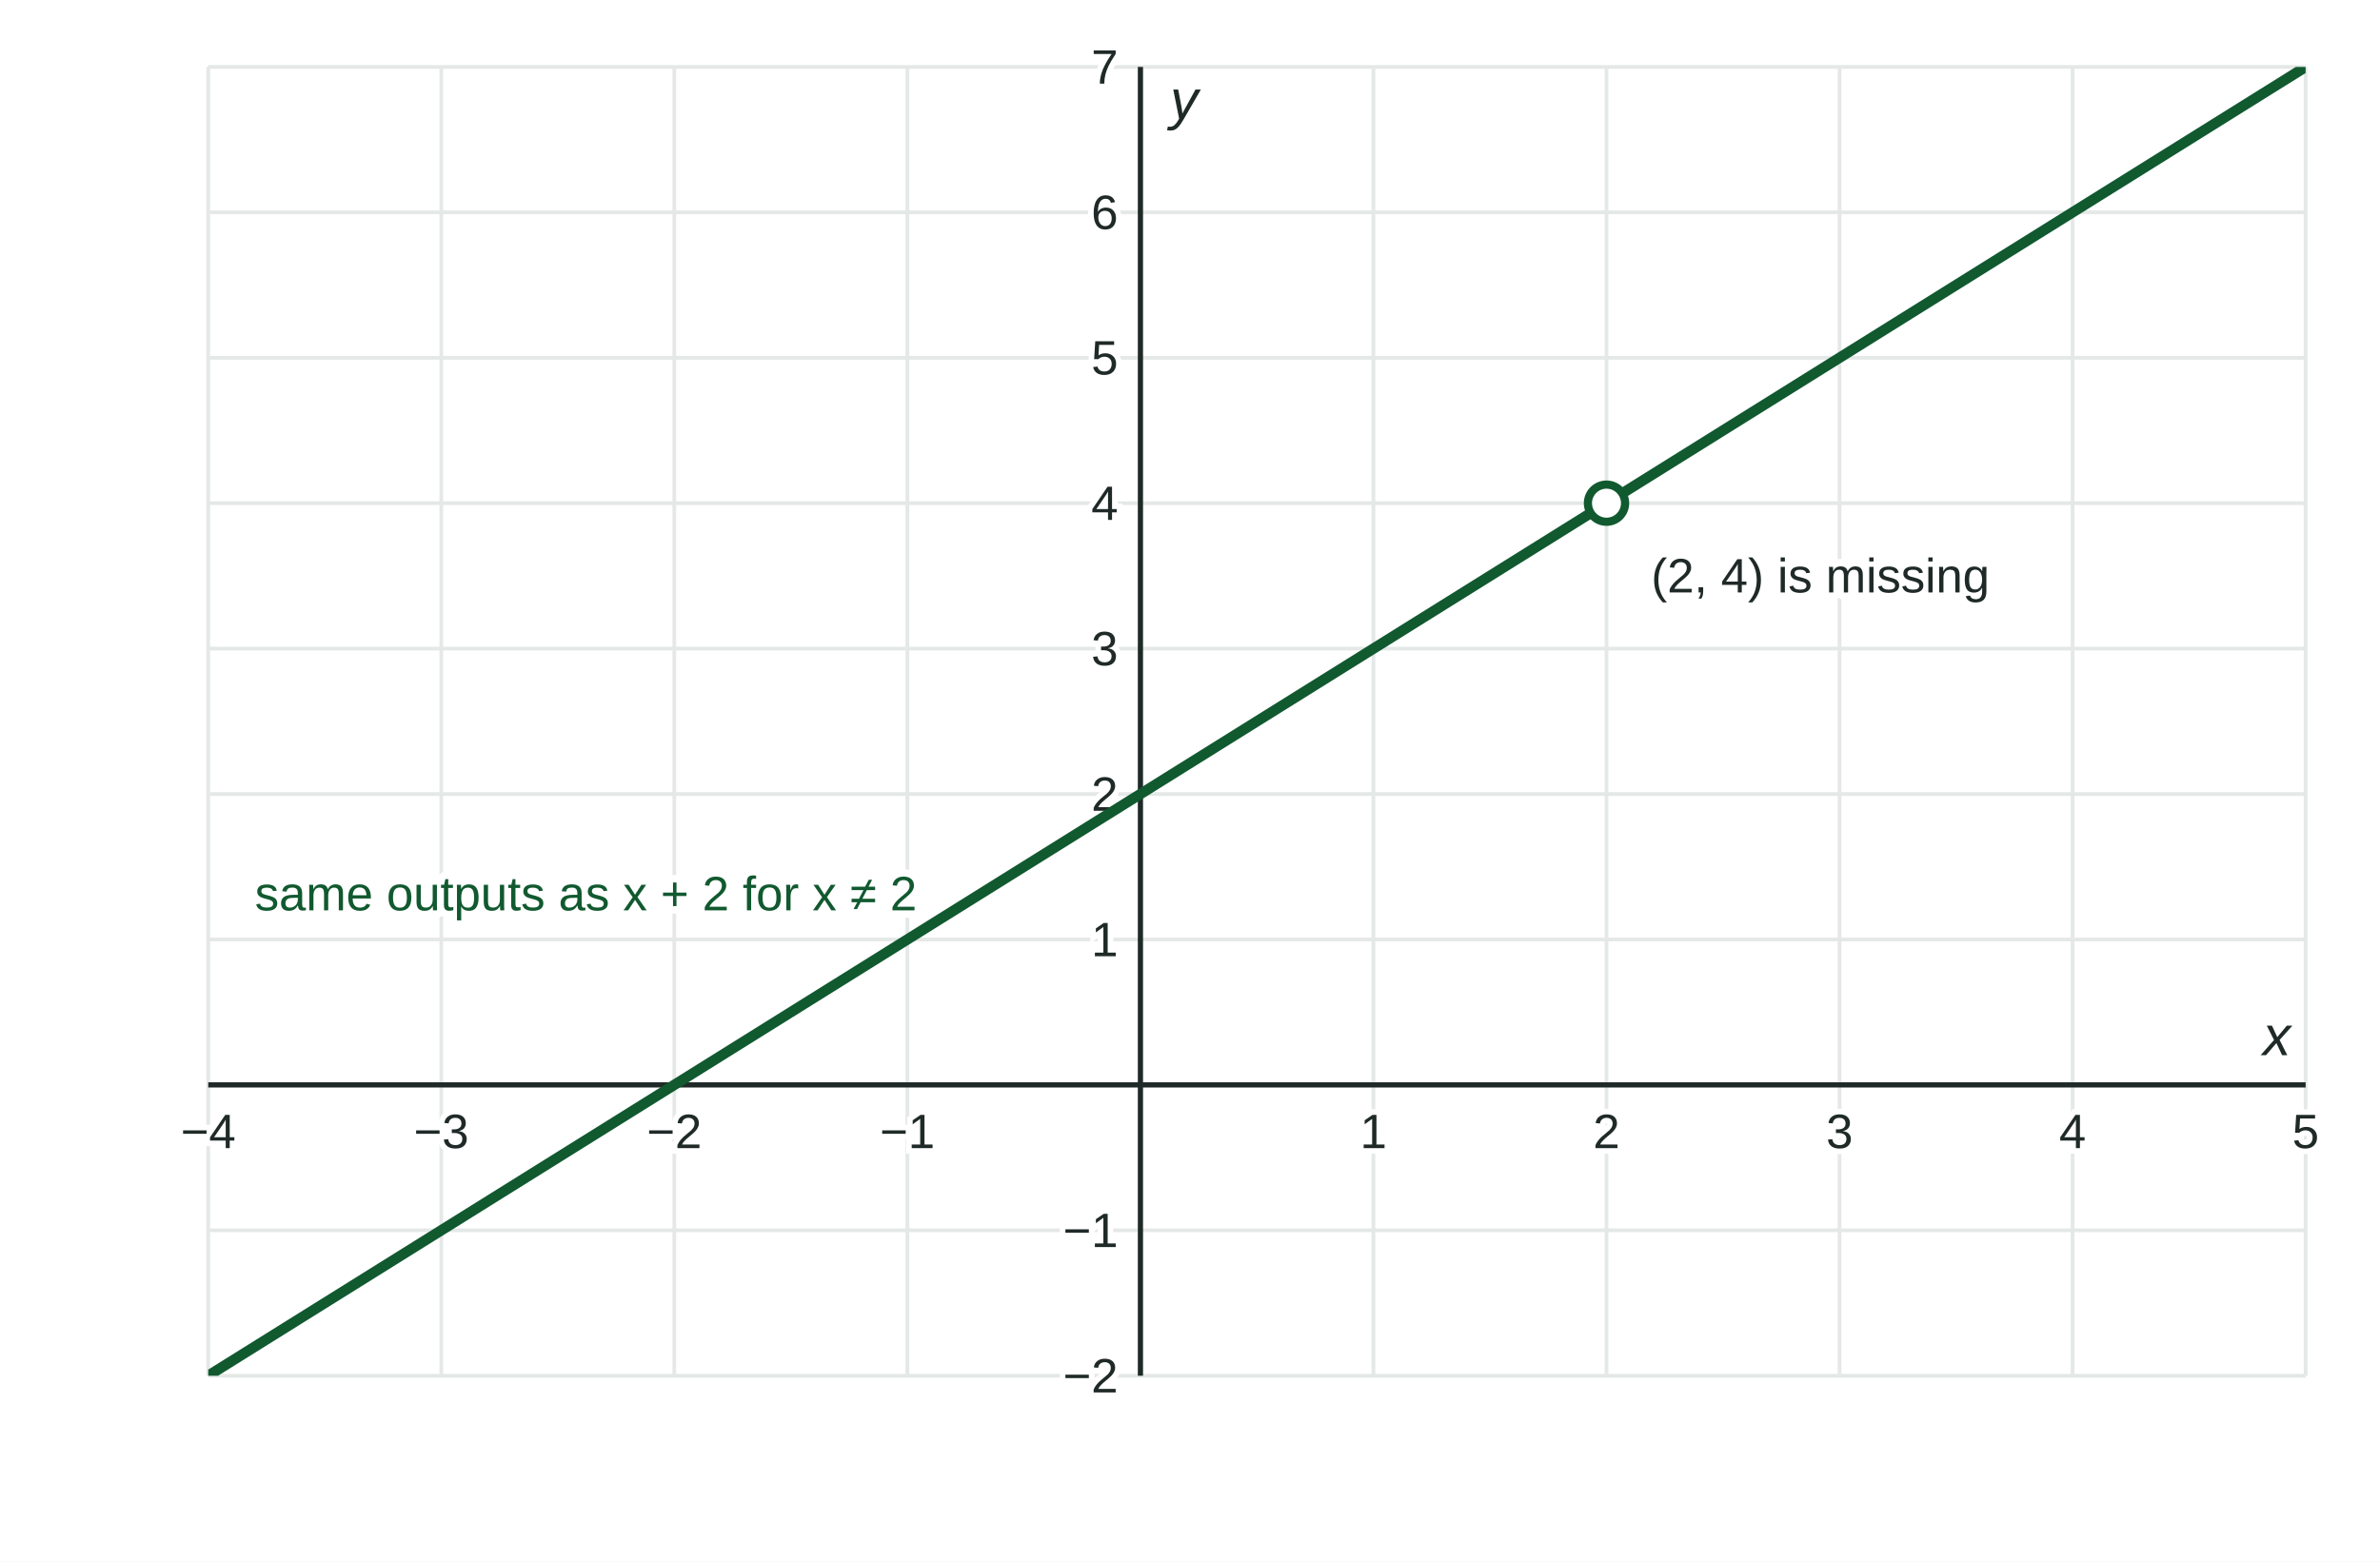
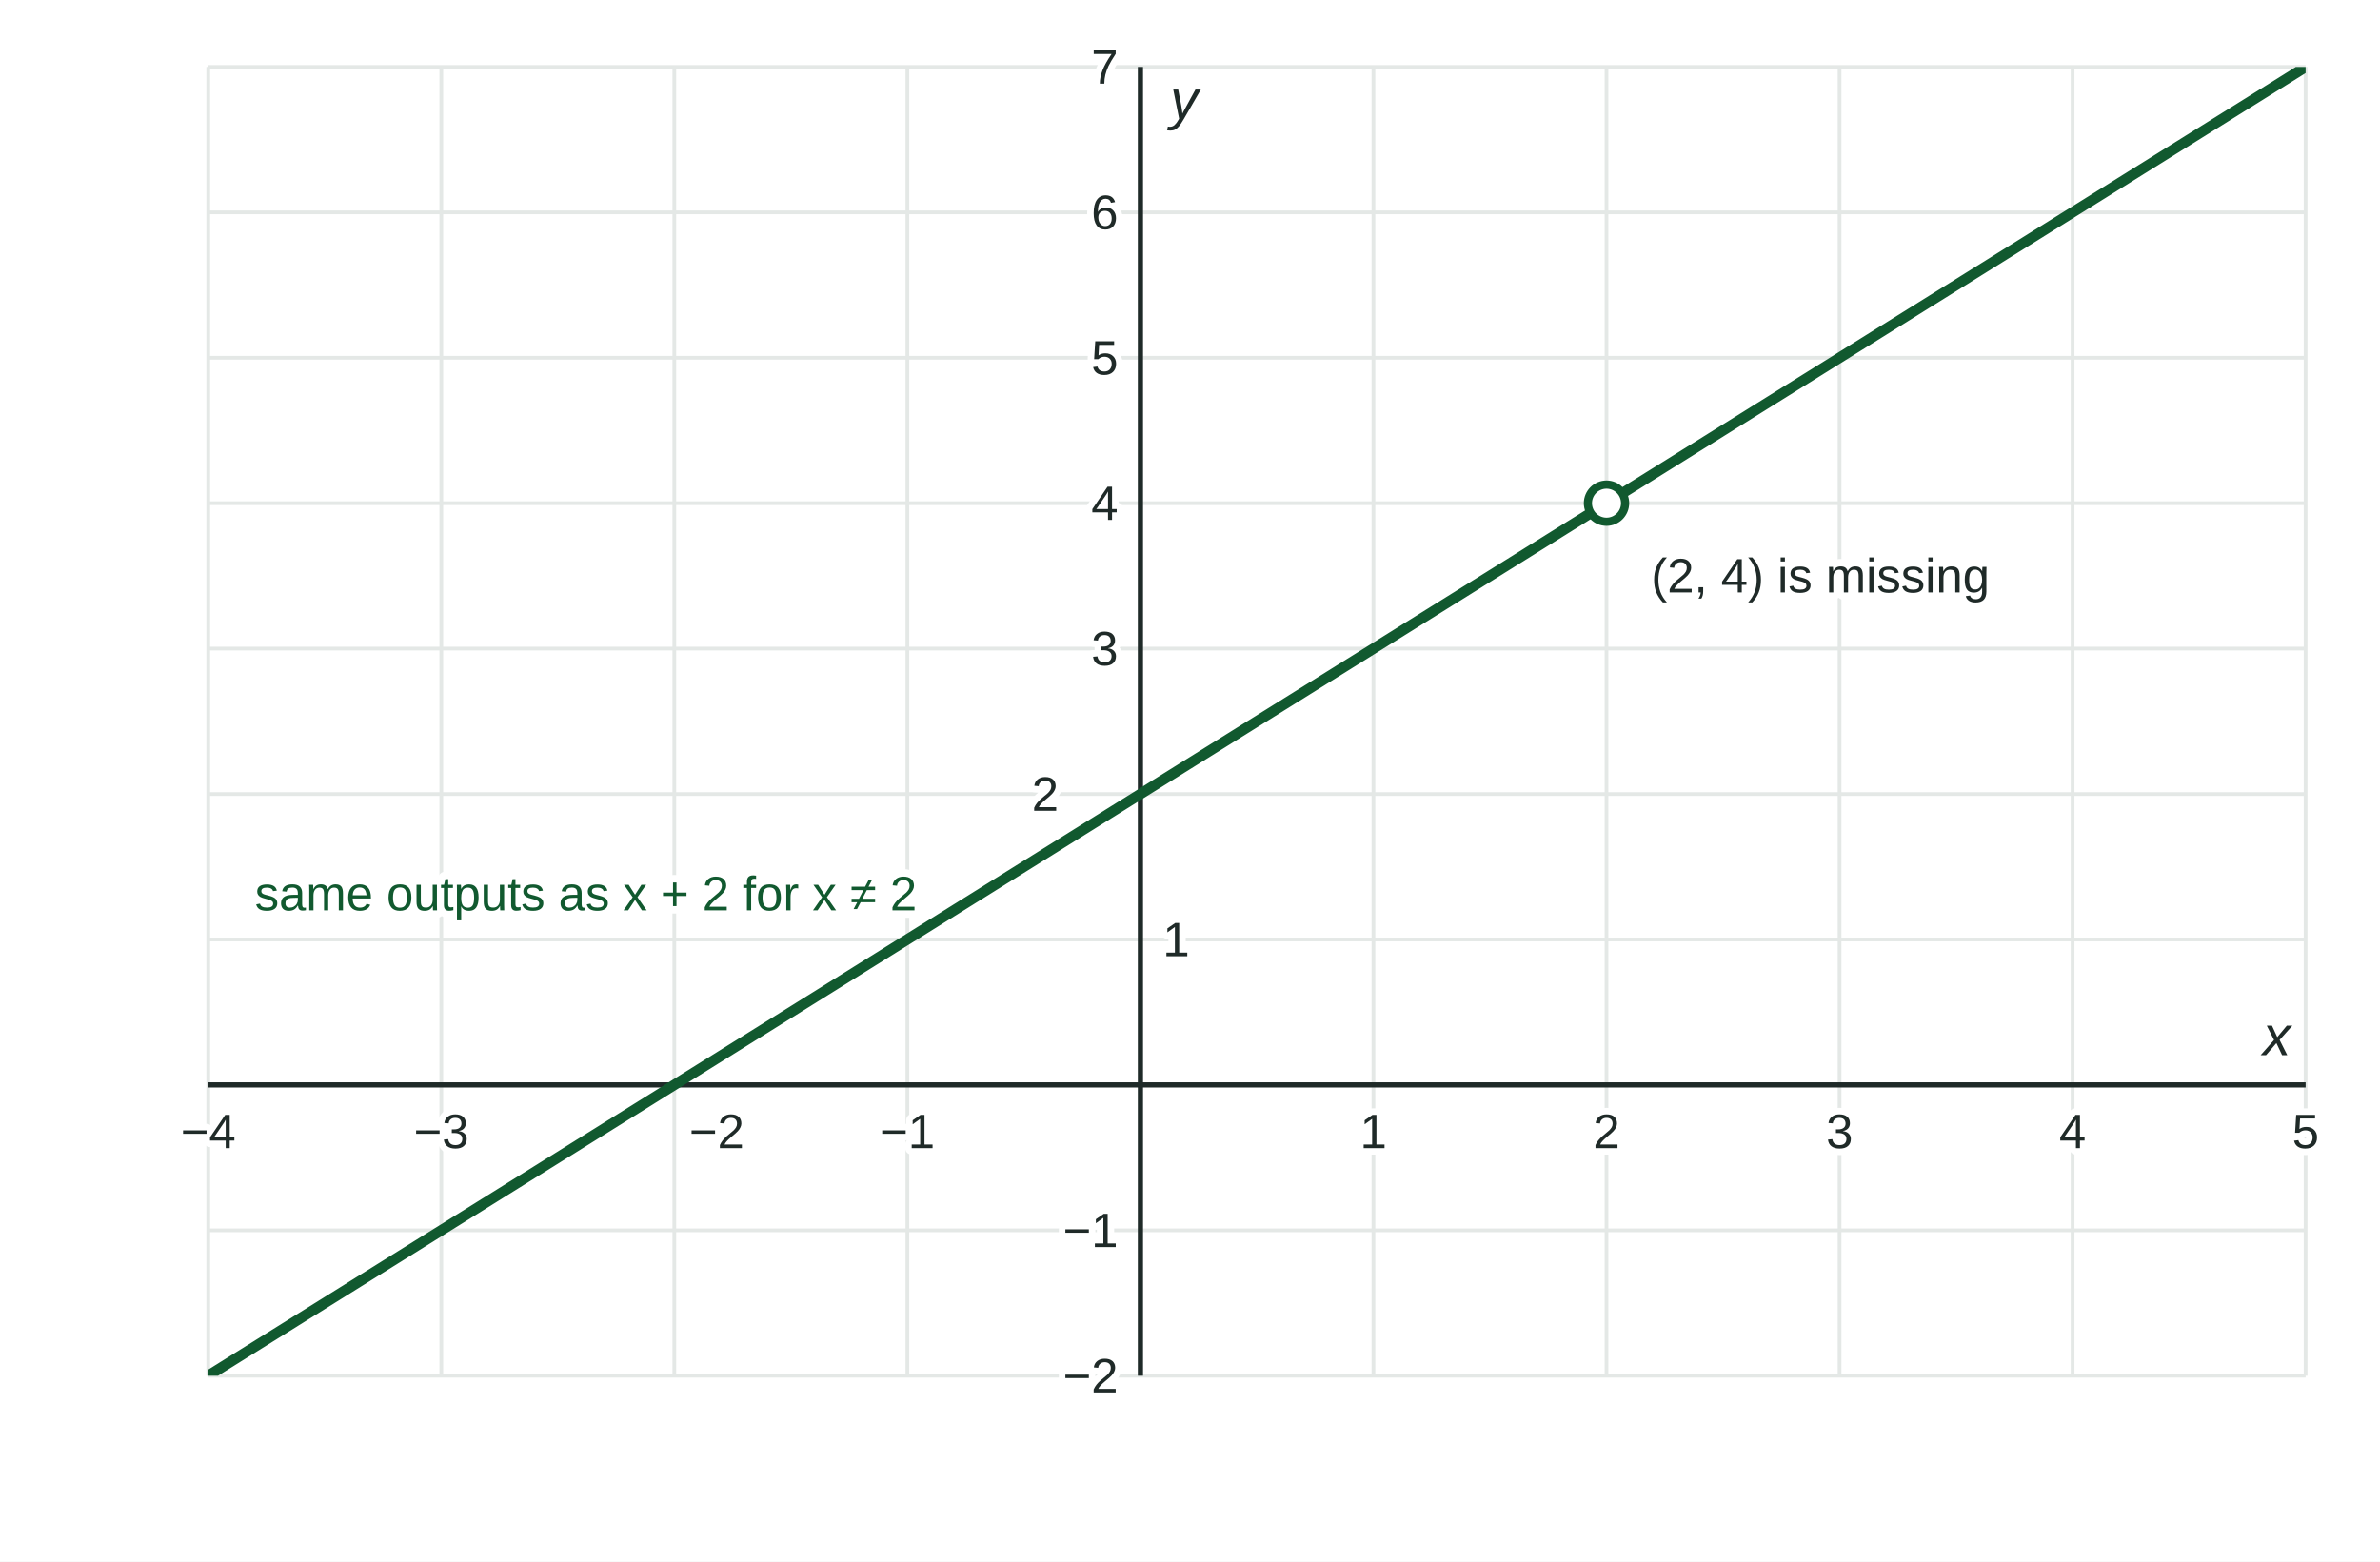
<svg xmlns="http://www.w3.org/2000/svg" width="640" height="420" viewBox="0 0 640 420" role="img" aria-labelledby="t d" font-family="Arial, Helvetica, sans-serif">
  <rect width="640" height="420" fill="#FFFFFF" />
  <clipPath id="c">
    <rect x="56" y="18" width="564" height="352" />
  </clipPath>
  <line x1="56" y1="18" x2="56" y2="370" stroke="#E4E8E6" stroke-width="1" />
  <line x1="118.67" y1="18" x2="118.67" y2="370" stroke="#E4E8E6" stroke-width="1" />
  <line x1="181.33" y1="18" x2="181.33" y2="370" stroke="#E4E8E6" stroke-width="1" />
  <line x1="244" y1="18" x2="244" y2="370" stroke="#E4E8E6" stroke-width="1" />
  <line x1="306.67" y1="18" x2="306.67" y2="370" stroke="#E4E8E6" stroke-width="1" />
  <line x1="369.33" y1="18" x2="369.33" y2="370" stroke="#E4E8E6" stroke-width="1" />
  <line x1="432" y1="18" x2="432" y2="370" stroke="#E4E8E6" stroke-width="1" />
  <line x1="494.67" y1="18" x2="494.67" y2="370" stroke="#E4E8E6" stroke-width="1" />
  <line x1="557.33" y1="18" x2="557.33" y2="370" stroke="#E4E8E6" stroke-width="1" />
  <line x1="620" y1="18" x2="620" y2="370" stroke="#E4E8E6" stroke-width="1" />
  <line x1="56" y1="370" x2="620" y2="370" stroke="#E4E8E6" stroke-width="1" />
  <line x1="56" y1="330.89" x2="620" y2="330.89" stroke="#E4E8E6" stroke-width="1" />
  <line x1="56" y1="291.78" x2="620" y2="291.78" stroke="#E4E8E6" stroke-width="1" />
  <line x1="56" y1="252.67" x2="620" y2="252.67" stroke="#E4E8E6" stroke-width="1" />
  <line x1="56" y1="213.56" x2="620" y2="213.56" stroke="#E4E8E6" stroke-width="1" />
  <line x1="56" y1="174.44" x2="620" y2="174.44" stroke="#E4E8E6" stroke-width="1" />
  <line x1="56" y1="135.33" x2="620" y2="135.33" stroke="#E4E8E6" stroke-width="1" />
  <line x1="56" y1="96.22" x2="620" y2="96.22" stroke="#E4E8E6" stroke-width="1" />
  <line x1="56" y1="57.11" x2="620" y2="57.11" stroke="#E4E8E6" stroke-width="1" />
  <line x1="56" y1="18" x2="620" y2="18" stroke="#E4E8E6" stroke-width="1" />
  <line x1="56" y1="291.78" x2="620" y2="291.78" stroke="#1F2A28" stroke-width="1.4" />
  <line x1="306.67" y1="18" x2="306.67" y2="370" stroke="#1F2A28" stroke-width="1.4" />
-   <text x="56" y="308.78" font-size="13" fill="#1F2A28" text-anchor="middle" paint-order="stroke" stroke="#FFFFFF" stroke-width="3">−4</text>
-   <text x="118.67" y="308.78" font-size="13" fill="#1F2A28" text-anchor="middle" paint-order="stroke" stroke="#FFFFFF" stroke-width="3">−3</text>
-   <text x="181.33" y="308.78" font-size="13" fill="#1F2A28" text-anchor="middle" paint-order="stroke" stroke="#FFFFFF" stroke-width="3">−2</text>
-   <text x="244" y="308.78" font-size="13" fill="#1F2A28" text-anchor="middle" paint-order="stroke" stroke="#FFFFFF" stroke-width="3">−1</text>
-   <text x="369.33" y="308.78" font-size="13" fill="#1F2A28" text-anchor="middle" paint-order="stroke" stroke="#FFFFFF" stroke-width="3">1</text>
-   <text x="432" y="308.78" font-size="13" fill="#1F2A28" text-anchor="middle" paint-order="stroke" stroke="#FFFFFF" stroke-width="3">2</text>
-   <text x="494.67" y="308.78" font-size="13" fill="#1F2A28" text-anchor="middle" paint-order="stroke" stroke="#FFFFFF" stroke-width="3">3</text>
-   <text x="557.33" y="308.78" font-size="13" fill="#1F2A28" text-anchor="middle" paint-order="stroke" stroke="#FFFFFF" stroke-width="3">4</text>
-   <text x="620" y="308.78" font-size="13" fill="#1F2A28" text-anchor="middle" paint-order="stroke" stroke="#FFFFFF" stroke-width="3">5</text>
-   <text x="300.67" y="374.5" font-size="13" fill="#1F2A28" text-anchor="end" paint-order="stroke" stroke="#FFFFFF" stroke-width="3">−2</text>
-   <text x="300.67" y="335.39" font-size="13" fill="#1F2A28" text-anchor="end" paint-order="stroke" stroke="#FFFFFF" stroke-width="3">−1</text>
-   <text x="300.67" y="257.17" font-size="13" fill="#1F2A28" text-anchor="end" paint-order="stroke" stroke="#FFFFFF" stroke-width="3">1</text>
-   <text x="300.67" y="218.06" font-size="13" fill="#1F2A28" text-anchor="end" paint-order="stroke" stroke="#FFFFFF" stroke-width="3">2</text>
-   <text x="300.67" y="178.94" font-size="13" fill="#1F2A28" text-anchor="end" paint-order="stroke" stroke="#FFFFFF" stroke-width="3">3</text>
-   <text x="300.67" y="139.83" font-size="13" fill="#1F2A28" text-anchor="end" paint-order="stroke" stroke="#FFFFFF" stroke-width="3">4</text>
-   <text x="300.67" y="100.72" font-size="13" fill="#1F2A28" text-anchor="end" paint-order="stroke" stroke="#FFFFFF" stroke-width="3">5</text>
-   <text x="300.67" y="61.61" font-size="13" fill="#1F2A28" text-anchor="end" paint-order="stroke" stroke="#FFFFFF" stroke-width="3">6</text>
-   <text x="300.67" y="22.5" font-size="13" fill="#1F2A28" text-anchor="end" paint-order="stroke" stroke="#FFFFFF" stroke-width="3">7</text>
  <text x="616" y="283.78" font-size="15" fill="#1F2A28" text-anchor="end" font-style="italic">x</text>
  <text x="314.67" y="32" font-size="15" fill="#1F2A28" font-style="italic">y</text>
  <g clip-path="url(#c)">
    <polyline points="56,370 56.47,369.71 56.94,369.41 57.41,369.12 57.88,368.83 58.35,368.53 58.82,368.24 59.29,367.95 59.76,367.65 60.23,367.36 60.7,367.07 61.17,366.77 61.64,366.48 62.11,366.19 62.58,365.89 63.05,365.6 63.52,365.31 63.99,365.01 64.46,364.72 64.93,364.43 65.4,364.13 65.87,363.84 66.34,363.55 66.81,363.25 67.28,362.96 67.75,362.67 68.22,362.37 68.69,362.08 69.16,361.79 69.63,361.49 70.1,361.2 70.57,360.91 71.04,360.61 71.51,360.32 71.98,360.03 72.45,359.73 72.92,359.44 73.39,359.15 73.86,358.85 74.33,358.56 74.8,358.27 75.27,357.97 75.74,357.68 76.21,357.39 76.68,357.09 77.15,356.8 77.62,356.51 78.09,356.21 78.56,355.92 79.03,355.63 79.5,355.33 79.97,355.04 80.44,354.75 80.91,354.45 81.38,354.16 81.85,353.87 82.32,353.57 82.79,353.28 83.26,352.99 83.73,352.69 84.2,352.4 84.67,352.11 85.14,351.81 85.61,351.52 86.08,351.23 86.55,350.93 87.02,350.64 87.49,350.35 87.96,350.05 88.43,349.76 88.9,349.47 89.37,349.17 89.84,348.88 90.31,348.59 90.78,348.29 91.25,348 91.72,347.71 92.19,347.41 92.66,347.12 93.13,346.83 93.6,346.53 94.07,346.24 94.54,345.95 95.01,345.65 95.48,345.36 95.95,345.07 96.42,344.77 96.89,344.48 97.36,344.19 97.83,343.89 98.3,343.6 98.77,343.31 99.24,343.01 99.71,342.72 100.18,342.43 100.65,342.13 101.12,341.84 101.59,341.55 102.06,341.25 102.53,340.96 103,340.67 103.47,340.37 103.94,340.08 104.41,339.79 104.88,339.49 105.35,339.2 105.82,338.91 106.29,338.61 106.76,338.32 107.23,338.03 107.7,337.73 108.17,337.44 108.64,337.15 109.11,336.85 109.58,336.56 110.05,336.27 110.52,335.97 110.99,335.68 111.46,335.39 111.93,335.09 112.4,334.8 112.87,334.51 113.34,334.21 113.81,333.92 114.28,333.63 114.75,333.33 115.22,333.04 115.69,332.75 116.16,332.45 116.63,332.16 117.1,331.87 117.57,331.57 118.04,331.28 118.51,330.99 118.98,330.69 119.45,330.4 119.92,330.11 120.39,329.81 120.86,329.52 121.33,329.23 121.8,328.93 122.27,328.64 122.74,328.35 123.21,328.05 123.68,327.76 124.15,327.47 124.62,327.17 125.09,326.88 125.56,326.59 126.03,326.29 126.5,326 126.97,325.71 127.44,325.41 127.91,325.12 128.38,324.83 128.85,324.53 129.32,324.24 129.79,323.95 130.26,323.65 130.73,323.36 131.2,323.07 131.67,322.77 132.14,322.48 132.61,322.19 133.08,321.89 133.55,321.6 134.02,321.31 134.49,321.01 134.96,320.72 135.43,320.43 135.9,320.13 136.37,319.84 136.84,319.55 137.31,319.25 137.78,318.96 138.25,318.67 138.72,318.37 139.19,318.08 139.66,317.79 140.13,317.49 140.6,317.2 141.07,316.91 141.54,316.61 142.01,316.32 142.48,316.03 142.95,315.73 143.42,315.44 143.89,315.15 144.36,314.85 144.83,314.56 145.3,314.27 145.77,313.97 146.24,313.68 146.71,313.39 147.18,313.09 147.65,312.8 148.12,312.51 148.59,312.21 149.06,311.92 149.53,311.63 150,311.33 150.47,311.04 150.94,310.75 151.41,310.45 151.88,310.16 152.35,309.87 152.82,309.57 153.29,309.28 153.76,308.99 154.23,308.69 154.7,308.4 155.17,308.11 155.64,307.81 156.11,307.52 156.58,307.23 157.05,306.93 157.52,306.64 157.99,306.35 158.46,306.05 158.93,305.76 159.4,305.47 159.87,305.17 160.34,304.88 160.81,304.59 161.28,304.29 161.75,304 162.22,303.71 162.69,303.41 163.16,303.12 163.63,302.83 164.1,302.53 164.57,302.24 165.04,301.95 165.51,301.65 165.98,301.36 166.45,301.07 166.92,300.77 167.39,300.48 167.86,300.19 168.33,299.89 168.8,299.6 169.27,299.31 169.74,299.01 170.21,298.72 170.68,298.43 171.15,298.13 171.62,297.84 172.09,297.55 172.56,297.25 173.03,296.96 173.5,296.67 173.97,296.37 174.44,296.08 174.91,295.79 175.38,295.49 175.85,295.2 176.32,294.91 176.79,294.61 177.26,294.32 177.73,294.03 178.2,293.73 178.67,293.44 179.14,293.15 179.61,292.85 180.08,292.56 180.55,292.27 181.02,291.97 181.49,291.68 181.96,291.39 182.43,291.09 182.9,290.8 183.37,290.51 183.84,290.21 184.31,289.92 184.78,289.63 185.25,289.33 185.72,289.04 186.19,288.75 186.66,288.45 187.13,288.16 187.6,287.87 188.07,287.57 188.54,287.28 189.01,286.99 189.48,286.69 189.95,286.4 190.42,286.11 190.89,285.81 191.36,285.52 191.83,285.23 192.3,284.93 192.77,284.64 193.24,284.35 193.71,284.05 194.18,283.76 194.65,283.47 195.12,283.17 195.59,282.88 196.06,282.59 196.53,282.29 197,282 197.47,281.71 197.94,281.41 198.41,281.12 198.88,280.83 199.35,280.53 199.82,280.24 200.29,279.95 200.76,279.65 201.23,279.36 201.7,279.07 202.17,278.77 202.64,278.48 203.11,278.19 203.58,277.89 204.05,277.6 204.52,277.31 204.99,277.01 205.46,276.72 205.93,276.43 206.4,276.13 206.87,275.84 207.34,275.55 207.81,275.25 208.28,274.96 208.75,274.67 209.22,274.37 209.69,274.08 210.16,273.79 210.63,273.49 211.1,273.2 211.57,272.91 212.04,272.61 212.51,272.32 212.98,272.03 213.45,271.73 213.92,271.44 214.39,271.15 214.86,270.85 215.33,270.56 215.8,270.27 216.27,269.97 216.74,269.68 217.21,269.39 217.68,269.09 218.15,268.8 218.62,268.51 219.09,268.21 219.56,267.92 220.03,267.63 220.5,267.33 220.97,267.04 221.44,266.75 221.91,266.45 222.38,266.16 222.85,265.87 223.32,265.57 223.79,265.28 224.26,264.99 224.73,264.69 225.2,264.4 225.67,264.11 226.14,263.81 226.61,263.52 227.08,263.23 227.55,262.93 228.02,262.64 228.49,262.35 228.96,262.05 229.43,261.76 229.9,261.47 230.37,261.17 230.84,260.88 231.31,260.59 231.78,260.29 232.25,260 232.72,259.71 233.19,259.41 233.66,259.12 234.13,258.83 234.6,258.53 235.07,258.24 235.54,257.95 236.01,257.65 236.48,257.36 236.95,257.07 237.42,256.77 237.89,256.48 238.36,256.19 238.83,255.89 239.3,255.6 239.77,255.31 240.24,255.01 240.71,254.72 241.18,254.43 241.65,254.13 242.12,253.84 242.59,253.55 243.06,253.25 243.53,252.96 244,252.67 244.47,252.37 244.94,252.08 245.41,251.79 245.88,251.49 246.35,251.2 246.82,250.91 247.29,250.61 247.76,250.32 248.23,250.03 248.7,249.73 249.17,249.44 249.64,249.15 250.11,248.85 250.58,248.56 251.05,248.27 251.52,247.97 251.99,247.68 252.46,247.39 252.93,247.09 253.4,246.8 253.87,246.51 254.34,246.21 254.81,245.92 255.28,245.63 255.75,245.33 256.22,245.04 256.69,244.75 257.16,244.45 257.63,244.16 258.1,243.87 258.57,243.57 259.04,243.28 259.51,242.99 259.98,242.69 260.45,242.4 260.92,242.11 261.39,241.81 261.86,241.52 262.33,241.23 262.8,240.93 263.27,240.64 263.74,240.35 264.21,240.05 264.68,239.76 265.15,239.47 265.62,239.17 266.09,238.88 266.56,238.59 267.03,238.29 267.5,238 267.97,237.71 268.44,237.41 268.91,237.12 269.38,236.83 269.85,236.53 270.32,236.24 270.79,235.95 271.26,235.65 271.73,235.36 272.2,235.07 272.67,234.77 273.14,234.48 273.61,234.19 274.08,233.89 274.55,233.6 275.02,233.31 275.49,233.01 275.96,232.72 276.43,232.43 276.9,232.13 277.37,231.84 277.84,231.55 278.31,231.25 278.78,230.96 279.25,230.67 279.72,230.37 280.19,230.08 280.66,229.79 281.13,229.49 281.6,229.2 282.07,228.91 282.54,228.61 283.01,228.32 283.48,228.03 283.95,227.73 284.42,227.44 284.89,227.15 285.36,226.85 285.83,226.56 286.3,226.27 286.77,225.97 287.24,225.68 287.71,225.39 288.18,225.09 288.65,224.8 289.12,224.51 289.59,224.21 290.06,223.92 290.53,223.63 291,223.33 291.47,223.04 291.94,222.75 292.41,222.45 292.88,222.16 293.35,221.87 293.82,221.57 294.29,221.28 294.76,220.99 295.23,220.69 295.7,220.4 296.17,220.11 296.64,219.81 297.11,219.52 297.58,219.23 298.05,218.93 298.52,218.64 298.99,218.35 299.46,218.05 299.93,217.76 300.4,217.47 300.87,217.17 301.34,216.88 301.81,216.59 302.28,216.29 302.75,216 303.22,215.71 303.69,215.41 304.16,215.12 304.63,214.83 305.1,214.53 305.57,214.24 306.04,213.95 306.51,213.65 306.98,213.36 307.45,213.07 307.92,212.77 308.39,212.48 308.86,212.19 309.33,211.89 309.8,211.6 310.27,211.31 310.74,211.01 311.21,210.72 311.68,210.43 312.15,210.13 312.62,209.84 313.09,209.55 313.56,209.25 314.03,208.96 314.5,208.67 314.97,208.37 315.44,208.08 315.91,207.79 316.38,207.49 316.85,207.2 317.32,206.91 317.79,206.61 318.26,206.32 318.73,206.03 319.2,205.73 319.67,205.44 320.14,205.15 320.61,204.85 321.08,204.56 321.55,204.27 322.02,203.97 322.49,203.68 322.96,203.39 323.43,203.09 323.9,202.8 324.37,202.51 324.84,202.21 325.31,201.92 325.78,201.63 326.25,201.33 326.72,201.04 327.19,200.75 327.66,200.45 328.13,200.16 328.6,199.87 329.07,199.57 329.54,199.28 330.01,198.99 330.48,198.69 330.95,198.4 331.42,198.11 331.89,197.81 332.36,197.52 332.83,197.23 333.3,196.93 333.77,196.64 334.24,196.35 334.71,196.05 335.18,195.76 335.65,195.47 336.12,195.17 336.59,194.88 337.06,194.59 337.53,194.29 338,194 338.47,193.71 338.94,193.41 339.41,193.12 339.88,192.83 340.35,192.53 340.82,192.24 341.29,191.95 341.76,191.65 342.23,191.36 342.7,191.07 343.17,190.77 343.64,190.48 344.11,190.19 344.58,189.89 345.05,189.6 345.52,189.31 345.99,189.01 346.46,188.72 346.93,188.43 347.4,188.13 347.87,187.84 348.34,187.55 348.81,187.25 349.28,186.96 349.75,186.67 350.22,186.37 350.69,186.08 351.16,185.79 351.63,185.49 352.1,185.2 352.57,184.91 353.04,184.61 353.51,184.32 353.98,184.03 354.45,183.73 354.92,183.44 355.39,183.15 355.86,182.85 356.33,182.56 356.8,182.27 357.27,181.97 357.74,181.68 358.21,181.39 358.68,181.09 359.15,180.8 359.62,180.51 360.09,180.21 360.56,179.92 361.03,179.63 361.5,179.33 361.97,179.04 362.44,178.75 362.91,178.45 363.38,178.16 363.85,177.87 364.32,177.57 364.79,177.28 365.26,176.99 365.73,176.69 366.2,176.4 366.67,176.11 367.14,175.81 367.61,175.52 368.08,175.23 368.55,174.93 369.02,174.64 369.49,174.35 369.96,174.05 370.43,173.76 370.9,173.47 371.37,173.17 371.84,172.88 372.31,172.59 372.78,172.29 373.25,172 373.72,171.71 374.19,171.41 374.66,171.12 375.13,170.83 375.6,170.53 376.07,170.24 376.54,169.95 377.01,169.65 377.48,169.36 377.95,169.07 378.42,168.77 378.89,168.48 379.36,168.19 379.83,167.89 380.3,167.6 380.77,167.31 381.24,167.01 381.71,166.72 382.18,166.43 382.65,166.13 383.12,165.84 383.59,165.55 384.06,165.25 384.53,164.96 385,164.67 385.47,164.37 385.94,164.08 386.41,163.79 386.88,163.49 387.35,163.2 387.82,162.91 388.29,162.61 388.76,162.32 389.23,162.03 389.7,161.73 390.17,161.44 390.64,161.15 391.11,160.85 391.58,160.56 392.05,160.27 392.52,159.97 392.99,159.68 393.46,159.39 393.93,159.09 394.4,158.8 394.87,158.51 395.34,158.21 395.81,157.92 396.28,157.63 396.75,157.33 397.22,157.04 397.69,156.75 398.16,156.45 398.63,156.16 399.1,155.87 399.57,155.57 400.04,155.28 400.51,154.99 400.98,154.69 401.45,154.4 401.92,154.11 402.39,153.81 402.86,153.52 403.33,153.23 403.8,152.93 404.27,152.64 404.74,152.35 405.21,152.05 405.68,151.76 406.15,151.47 406.62,151.17 407.09,150.88 407.56,150.59 408.03,150.29 408.5,150 408.97,149.71 409.44,149.41 409.91,149.12 410.38,148.83 410.85,148.53 411.32,148.24 411.79,147.95 412.26,147.65 412.73,147.36 413.2,147.07 413.67,146.77 414.14,146.48 414.61,146.19 415.08,145.89 415.55,145.6 416.02,145.31 416.49,145.01 416.96,144.72 417.43,144.43 417.9,144.13 418.37,143.84 418.84,143.55 419.31,143.25 419.78,142.96 420.25,142.67 420.72,142.37 421.19,142.08 421.66,141.79 422.13,141.49 422.6,141.2 423.07,140.91 423.54,140.61 424.01,140.32 424.48,140.03 424.95,139.73 425.42,139.44 425.89,139.15 426.36,138.85 426.83,138.56 427.3,138.27 427.77,137.97 428.24,137.68 428.71,137.39 429.18,137.09 429.65,136.8 430.12,136.51 430.59,136.21 431.06,135.92 431.53,135.63" fill="none" stroke="#11592F" stroke-width="2.8" stroke-linejoin="round" stroke-linecap="round" />
    <polyline points="432.47,135.04 432.94,134.75 433.41,134.45 433.88,134.16 434.35,133.87 434.82,133.57 435.29,133.28 435.76,132.99 436.23,132.69 436.7,132.4 437.17,132.11 437.64,131.81 438.11,131.52 438.58,131.23 439.05,130.93 439.52,130.64 439.99,130.35 440.46,130.05 440.93,129.76 441.4,129.47 441.87,129.17 442.34,128.88 442.81,128.59 443.28,128.29 443.75,128 444.22,127.71 444.69,127.41 445.16,127.12 445.63,126.83 446.1,126.53 446.57,126.24 447.04,125.95 447.51,125.65 447.98,125.36 448.45,125.07 448.92,124.77 449.39,124.48 449.86,124.19 450.33,123.89 450.8,123.6 451.27,123.31 451.74,123.01 452.21,122.72 452.68,122.43 453.15,122.13 453.62,121.84 454.09,121.55 454.56,121.25 455.03,120.96 455.5,120.67 455.97,120.37 456.44,120.08 456.91,119.79 457.38,119.49 457.85,119.2 458.32,118.91 458.79,118.61 459.26,118.32 459.73,118.03 460.2,117.73 460.67,117.44 461.14,117.15 461.61,116.85 462.08,116.56 462.55,116.27 463.02,115.97 463.49,115.68 463.96,115.39 464.43,115.09 464.9,114.8 465.37,114.51 465.84,114.21 466.31,113.92 466.78,113.63 467.25,113.33 467.72,113.04 468.19,112.75 468.66,112.45 469.13,112.16 469.6,111.87 470.07,111.57 470.54,111.28 471.01,110.99 471.48,110.69 471.95,110.4 472.42,110.11 472.89,109.81 473.36,109.52 473.83,109.23 474.3,108.93 474.77,108.64 475.24,108.35 475.71,108.05 476.18,107.76 476.65,107.47 477.12,107.17 477.59,106.88 478.06,106.59 478.53,106.29 479,106 479.47,105.71 479.94,105.41 480.41,105.12 480.88,104.83 481.35,104.53 481.82,104.24 482.29,103.95 482.76,103.65 483.23,103.36 483.7,103.07 484.17,102.77 484.64,102.48 485.11,102.19 485.58,101.89 486.05,101.6 486.52,101.31 486.99,101.01 487.46,100.72 487.93,100.43 488.4,100.13 488.87,99.84 489.34,99.55 489.81,99.25 490.28,98.96 490.75,98.67 491.22,98.37 491.69,98.08 492.16,97.79 492.63,97.49 493.1,97.2 493.57,96.91 494.04,96.61 494.51,96.32 494.98,96.03 495.45,95.73 495.92,95.44 496.39,95.15 496.86,94.85 497.33,94.56 497.8,94.27 498.27,93.97 498.74,93.68 499.21,93.39 499.68,93.09 500.15,92.8 500.62,92.51 501.09,92.21 501.56,91.92 502.03,91.63 502.5,91.33 502.97,91.04 503.44,90.75 503.91,90.45 504.38,90.16 504.85,89.87 505.32,89.57 505.79,89.28 506.26,88.99 506.73,88.69 507.2,88.4 507.67,88.11 508.14,87.81 508.61,87.52 509.08,87.23 509.55,86.93 510.02,86.64 510.49,86.35 510.96,86.05 511.43,85.76 511.9,85.47 512.37,85.17 512.84,84.88 513.31,84.59 513.78,84.29 514.25,84 514.72,83.71 515.19,83.41 515.66,83.12 516.13,82.83 516.6,82.53 517.07,82.24 517.54,81.95 518.01,81.65 518.48,81.36 518.95,81.07 519.42,80.77 519.89,80.48 520.36,80.19 520.83,79.89 521.3,79.6 521.77,79.31 522.24,79.01 522.71,78.72 523.18,78.43 523.65,78.13 524.12,77.84 524.59,77.55 525.06,77.25 525.53,76.96 526,76.67 526.47,76.37 526.94,76.08 527.41,75.79 527.88,75.49 528.35,75.2 528.82,74.91 529.29,74.61 529.76,74.32 530.23,74.03 530.7,73.73 531.17,73.44 531.64,73.15 532.11,72.85 532.58,72.56 533.05,72.27 533.52,71.97 533.99,71.68 534.46,71.39 534.93,71.09 535.4,70.8 535.87,70.51 536.34,70.21 536.81,69.92 537.28,69.63 537.75,69.33 538.22,69.04 538.69,68.75 539.16,68.45 539.63,68.16 540.1,67.87 540.57,67.57 541.04,67.28 541.51,66.99 541.98,66.69 542.45,66.4 542.92,66.11 543.39,65.81 543.86,65.52 544.33,65.23 544.8,64.93 545.27,64.64 545.74,64.35 546.21,64.05 546.68,63.76 547.15,63.47 547.62,63.17 548.09,62.88 548.56,62.59 549.03,62.29 549.5,62 549.97,61.71 550.44,61.41 550.91,61.12 551.38,60.83 551.85,60.53 552.32,60.24 552.79,59.95 553.26,59.65 553.73,59.36 554.2,59.07 554.67,58.77 555.14,58.48 555.61,58.19 556.08,57.89 556.55,57.6 557.02,57.31 557.49,57.01 557.96,56.72 558.43,56.43 558.9,56.13 559.37,55.84 559.84,55.55 560.31,55.25 560.78,54.96 561.25,54.67 561.72,54.37 562.19,54.08 562.66,53.79 563.13,53.49 563.6,53.2 564.07,52.91 564.54,52.61 565.01,52.32 565.48,52.03 565.95,51.73 566.42,51.44 566.89,51.15 567.36,50.85 567.83,50.56 568.3,50.27 568.77,49.97 569.24,49.68 569.71,49.39 570.18,49.09 570.65,48.8 571.12,48.51 571.59,48.21 572.06,47.92 572.53,47.63 573,47.33 573.47,47.04 573.94,46.75 574.41,46.45 574.88,46.16 575.35,45.87 575.82,45.57 576.29,45.28 576.76,44.99 577.23,44.69 577.7,44.4 578.17,44.11 578.64,43.81 579.11,43.52 579.58,43.23 580.05,42.93 580.52,42.64 580.99,42.35 581.46,42.05 581.93,41.76 582.4,41.47 582.87,41.17 583.34,40.88 583.81,40.59 584.28,40.29 584.75,40 585.22,39.71 585.69,39.41 586.16,39.12 586.63,38.83 587.1,38.53 587.57,38.24 588.04,37.95 588.51,37.65 588.98,37.36 589.45,37.07 589.92,36.77 590.39,36.48 590.86,36.19 591.33,35.89 591.8,35.6 592.27,35.31 592.74,35.01 593.21,34.72 593.68,34.43 594.15,34.13 594.62,33.84 595.09,33.55 595.56,33.25 596.03,32.96 596.5,32.67 596.97,32.37 597.44,32.08 597.91,31.79 598.38,31.49 598.85,31.2 599.32,30.91 599.79,30.61 600.26,30.32 600.73,30.03 601.2,29.73 601.67,29.44 602.14,29.15 602.61,28.85 603.08,28.56 603.55,28.27 604.02,27.97 604.49,27.68 604.96,27.39 605.43,27.09 605.9,26.8 606.37,26.51 606.84,26.21 607.31,25.92 607.78,25.63 608.25,25.33 608.72,25.04 609.19,24.75 609.66,24.45 610.13,24.16 610.6,23.87 611.07,23.57 611.54,23.28 612.01,22.99 612.48,22.69 612.95,22.4 613.42,22.11 613.89,21.81 614.36,21.52 614.83,21.23 615.3,20.93 615.77,20.64 616.24,20.35 616.71,20.05 617.18,19.76 617.65,19.47 618.12,19.17 618.59,18.88 619.06,18.59 619.53,18.29 620,18" fill="none" stroke="#11592F" stroke-width="2.8" stroke-linejoin="round" stroke-linecap="round" />
  </g>
+   <text x="56" y="308.78" font-size="13" fill="#1F2A28" text-anchor="middle" paint-order="stroke" stroke="#FFFFFF" stroke-width="3.5" stroke-linejoin="round">−4</text>
+   <text x="118.67" y="308.78" font-size="13" fill="#1F2A28" text-anchor="middle" paint-order="stroke" stroke="#FFFFFF" stroke-width="3.5" stroke-linejoin="round">−3</text>
+   <text x="185.33" y="308.78" font-size="13" fill="#1F2A28" text-anchor="start" paint-order="stroke" stroke="#FFFFFF" stroke-width="3.5" stroke-linejoin="round">−2</text>
+   <text x="244" y="308.78" font-size="13" fill="#1F2A28" text-anchor="middle" paint-order="stroke" stroke="#FFFFFF" stroke-width="3.5" stroke-linejoin="round">−1</text>
+   <text x="369.33" y="308.78" font-size="13" fill="#1F2A28" text-anchor="middle" paint-order="stroke" stroke="#FFFFFF" stroke-width="3.5" stroke-linejoin="round">1</text>
+   <text x="432" y="308.78" font-size="13" fill="#1F2A28" text-anchor="middle" paint-order="stroke" stroke="#FFFFFF" stroke-width="3.5" stroke-linejoin="round">2</text>
+   <text x="494.67" y="308.78" font-size="13" fill="#1F2A28" text-anchor="middle" paint-order="stroke" stroke="#FFFFFF" stroke-width="3.5" stroke-linejoin="round">3</text>
+   <text x="557.33" y="308.78" font-size="13" fill="#1F2A28" text-anchor="middle" paint-order="stroke" stroke="#FFFFFF" stroke-width="3.5" stroke-linejoin="round">4</text>
+   <text x="620" y="308.78" font-size="13" fill="#1F2A28" text-anchor="middle" paint-order="stroke" stroke="#FFFFFF" stroke-width="3.5" stroke-linejoin="round">5</text>
+   <text x="300.67" y="374.5" font-size="13" fill="#1F2A28" text-anchor="end" paint-order="stroke" stroke="#FFFFFF" stroke-width="3.5" stroke-linejoin="round">−2</text>
+   <text x="300.67" y="335.39" font-size="13" fill="#1F2A28" text-anchor="end" paint-order="stroke" stroke="#FFFFFF" stroke-width="3.5" stroke-linejoin="round">−1</text>
+   <text x="312.67" y="257.17" font-size="13" fill="#1F2A28" text-anchor="start" paint-order="stroke" stroke="#FFFFFF" stroke-width="3.5" stroke-linejoin="round">1</text>
+   <text x="284.67" y="218.06" font-size="13" fill="#1F2A28" text-anchor="end" paint-order="stroke" stroke="#FFFFFF" stroke-width="3.5" stroke-linejoin="round">2</text>
+   <text x="300.67" y="178.94" font-size="13" fill="#1F2A28" text-anchor="end" paint-order="stroke" stroke="#FFFFFF" stroke-width="3.5" stroke-linejoin="round">3</text>
+   <text x="300.67" y="139.83" font-size="13" fill="#1F2A28" text-anchor="end" paint-order="stroke" stroke="#FFFFFF" stroke-width="3.5" stroke-linejoin="round">4</text>
+   <text x="300.67" y="100.72" font-size="13" fill="#1F2A28" text-anchor="end" paint-order="stroke" stroke="#FFFFFF" stroke-width="3.5" stroke-linejoin="round">5</text>
+   <text x="300.67" y="61.61" font-size="13" fill="#1F2A28" text-anchor="end" paint-order="stroke" stroke="#FFFFFF" stroke-width="3.5" stroke-linejoin="round">6</text>
+   <text x="300.67" y="22.5" font-size="13" fill="#1F2A28" text-anchor="end" paint-order="stroke" stroke="#FFFFFF" stroke-width="3.5" stroke-linejoin="round">7</text>
  <circle cx="432" cy="135.33" r="5" fill="#FFFFFF" stroke="#11592F" stroke-width="2.2" />
  <text x="444" y="159.33" font-size="13" fill="#1F2A28" text-anchor="start" stroke="#FFFFFF" stroke-width="4" stroke-linejoin="round" paint-order="stroke">(2, 4) is missing</text>
  <text x="68.53" y="244.84" font-size="13" fill="#11592F" text-anchor="start" stroke="#FFFFFF" stroke-width="4" stroke-linejoin="round" paint-order="stroke">same outputs as x + 2 for x ≠ 2</text>
</svg>
